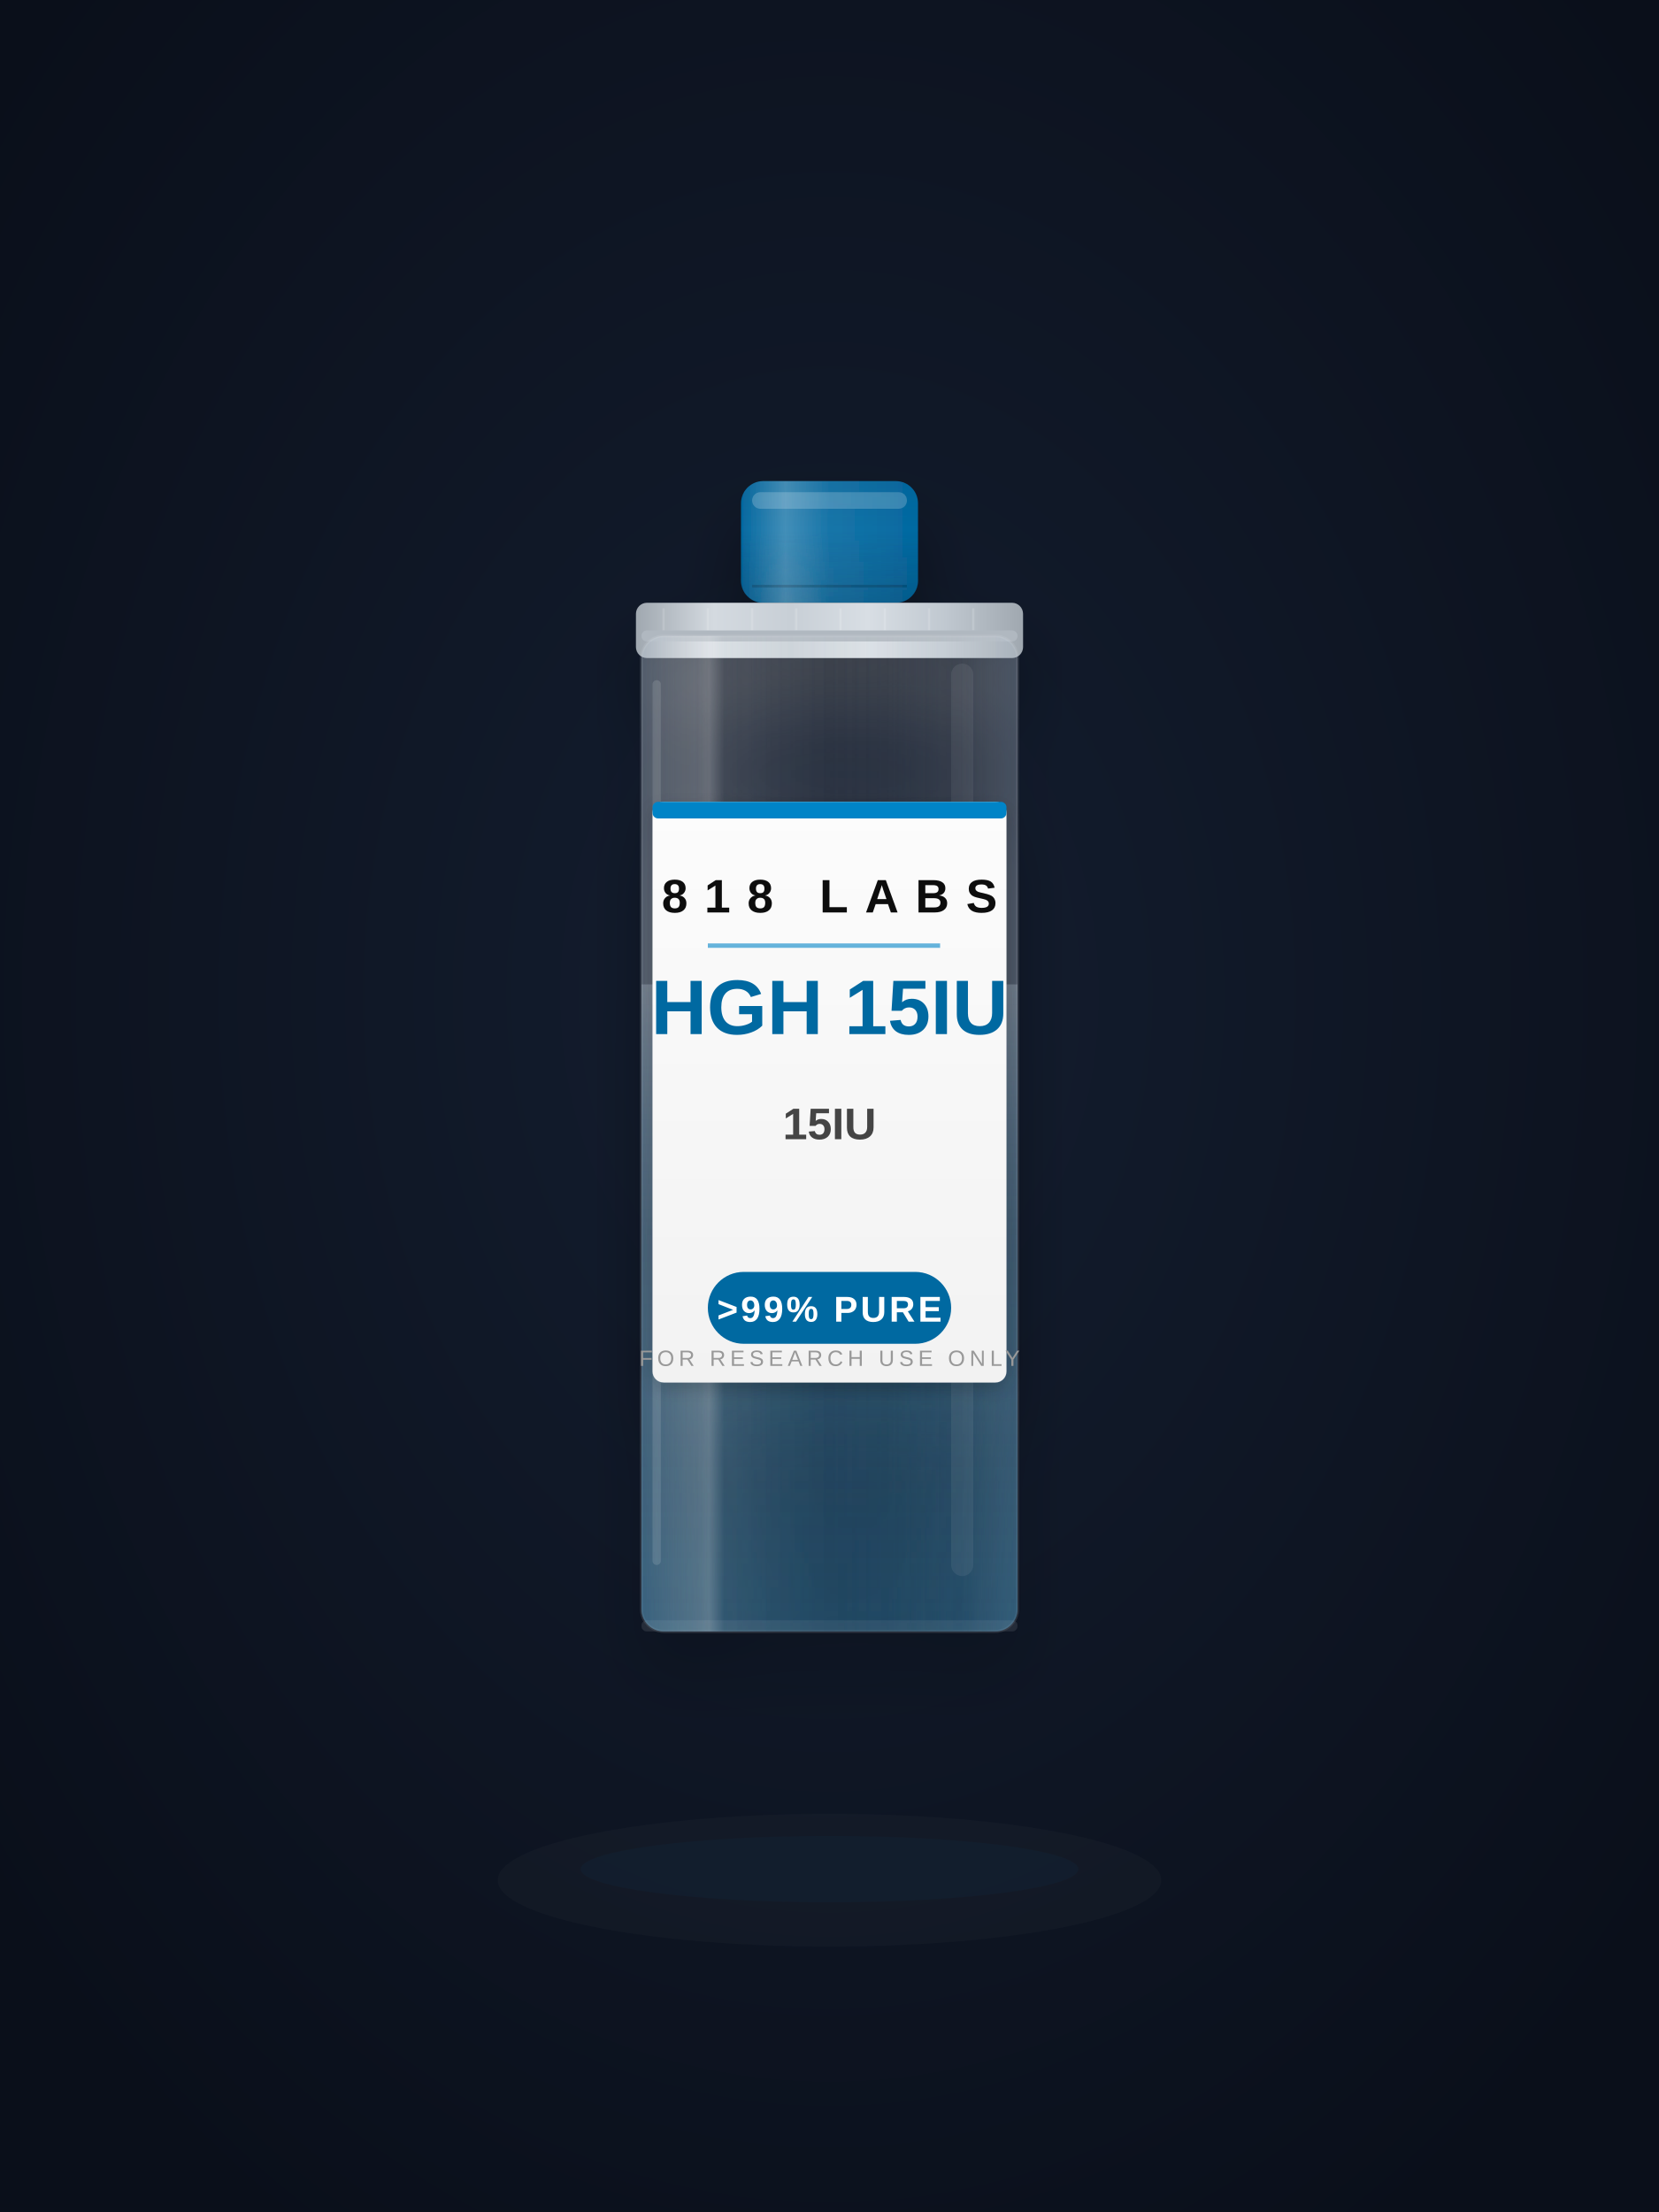
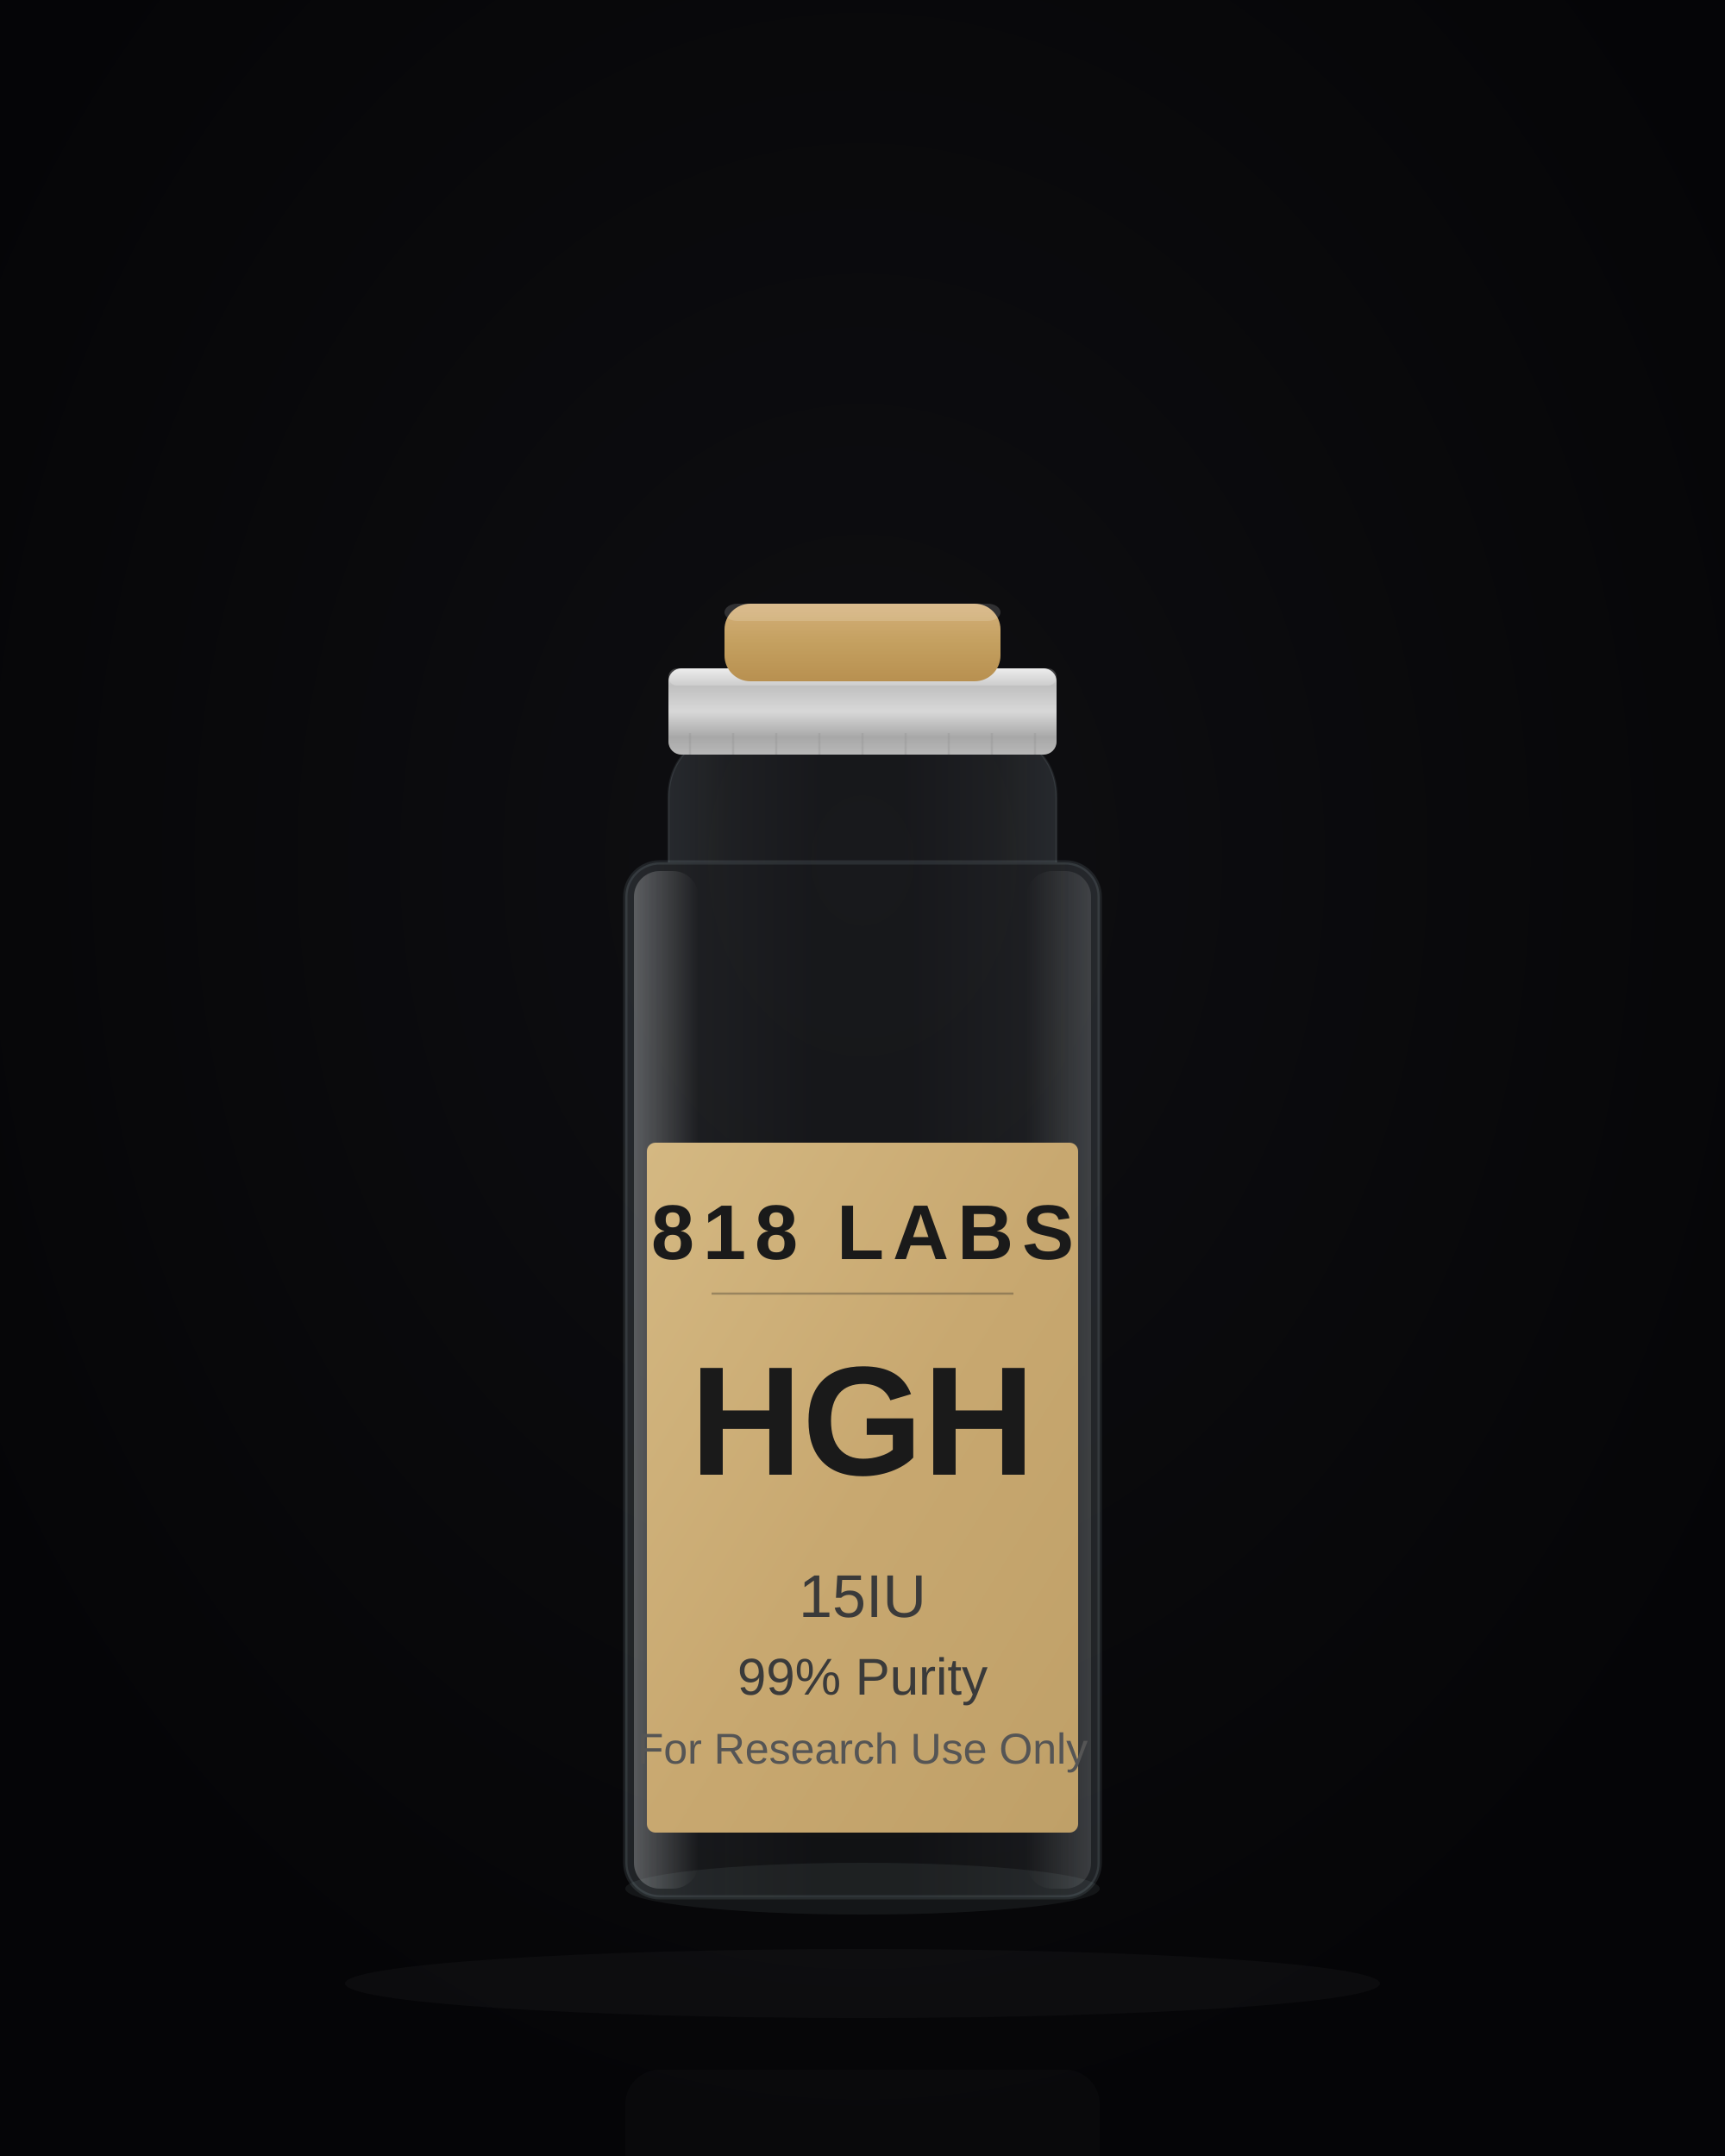
- <svg xmlns="http://www.w3.org/2000/svg" viewBox="0 0 300 400" width="300" height="400">
+ <svg xmlns="http://www.w3.org/2000/svg" viewBox="0 0 400 500" width="400" height="500">
  <defs>
-     <radialGradient id="rbghgh15iu" cx="50%" cy="45%" r="65%">
-       <stop offset="0%" stop-color="#141e30" />
-       <stop offset="100%" stop-color="#0a0f1a" />
+     <radialGradient id="bg" cx="50%" cy="40%" r="60%">
+       <stop offset="0%" stop-color="#0f0f12" />
+       <stop offset="100%" stop-color="#050507" />
    </radialGradient>
-     <linearGradient id="glasshgh15iu" x1="0" y1="0" x2="1" y2="0">
-       <stop offset="0%" stop-color="#b8c5d4" stop-opacity="0.35" />
-       <stop offset="15%" stop-color="#e8edf2" stop-opacity="0.12" />
-       <stop offset="35%" stop-color="#f8fafc" stop-opacity="0.06" />
-       <stop offset="50%" stop-color="#f8fafc" stop-opacity="0.04" />
-       <stop offset="65%" stop-color="#f8fafc" stop-opacity="0.06" />
-       <stop offset="85%" stop-color="#e8edf2" stop-opacity="0.12" />
-       <stop offset="100%" stop-color="#b8c5d4" stop-opacity="0.3" />
+     <linearGradient id="glass" x1="0" y1="0" x2="1" y2="0">
+       <stop offset="0%" stop-color="rgba(180,200,210,0.15)" />
+       <stop offset="15%" stop-color="rgba(220,235,240,0.08)" />
+       <stop offset="40%" stop-color="rgba(200,215,225,0.05)" />
+       <stop offset="60%" stop-color="rgba(200,215,225,0.05)" />
+       <stop offset="85%" stop-color="rgba(220,235,240,0.08)" />
+       <stop offset="100%" stop-color="rgba(180,200,210,0.15)" />
    </linearGradient>
-     <linearGradient id="shinehgh15iu" x1="0" y1="0" x2="1" y2="0">
-       <stop offset="0%" stop-color="white" stop-opacity="0" />
-       <stop offset="18%" stop-color="white" stop-opacity="0.25" />
-       <stop offset="22%" stop-color="white" stop-opacity="0.08" />
-       <stop offset="100%" stop-color="white" stop-opacity="0" />
+     <linearGradient id="glassHL" x1="0" y1="0" x2="1" y2="0">
+       <stop offset="0%" stop-color="rgba(255,255,255,0.25)" />
+       <stop offset="100%" stop-color="rgba(255,255,255,0)" />
    </linearGradient>
-     <linearGradient id="liqhgh15iu" x1="0" y1="0" x2="0" y2="1">
-       <stop offset="0%" stop-color="#e0f2fe" stop-opacity="0.2" />
-       <stop offset="40%" stop-color="#0284c7" stop-opacity="0.12" />
-       <stop offset="100%" stop-color="#0284c7" stop-opacity="0.25" />
+     <linearGradient id="glassHR" x1="0" y1="0" x2="1" y2="0">
+       <stop offset="0%" stop-color="rgba(255,255,255,0)" />
+       <stop offset="100%" stop-color="rgba(255,255,255,0.12)" />
    </linearGradient>
-     <linearGradient id="caphgh15iu" x1="0" y1="0" x2="0" y2="1">
-       <stop offset="0%" stop-color="#0369a1" stop-opacity="0.95" />
-       <stop offset="40%" stop-color="#0369a1" />
-       <stop offset="100%" stop-color="#0369a1" stop-opacity="0.8" />
+     <linearGradient id="silver" x1="0" y1="0" x2="0" y2="1">
+       <stop offset="0%" stop-color="#e8e8e8" />
+       <stop offset="20%" stop-color="#c0c0c0" />
+       <stop offset="50%" stop-color="#d8d8d8" />
+       <stop offset="80%" stop-color="#a8a8a8" />
+       <stop offset="100%" stop-color="#b8b8b8" />
    </linearGradient>
-     <linearGradient id="caphihgh15iu" x1="0" y1="0" x2="1" y2="0">
-       <stop offset="0%" stop-color="white" stop-opacity="0" />
-       <stop offset="25%" stop-color="white" stop-opacity="0.25" />
-       <stop offset="50%" stop-color="white" stop-opacity="0.08" />
-       <stop offset="100%" stop-color="white" stop-opacity="0" />
+     <linearGradient id="goldCap" x1="0" y1="0" x2="0" y2="1">
+       <stop offset="0%" stop-color="#d4b07a" />
+       <stop offset="50%" stop-color="#c4a060" />
+       <stop offset="100%" stop-color="#b89050" />
    </linearGradient>
-     <linearGradient id="crimphgh15iu" x1="0" y1="0" x2="1" y2="0">
-       <stop offset="0%" stop-color="#a0a8b0" />
-       <stop offset="20%" stop-color="#d4dae0" />
-       <stop offset="40%" stop-color="#c8cfd6" />
-       <stop offset="60%" stop-color="#d8dee4" />
-       <stop offset="80%" stop-color="#c0c8d0" />
-       <stop offset="100%" stop-color="#a0a8b0" />
+     <linearGradient id="label" x1="0" y1="0" x2="1" y2="1">
+       <stop offset="0%" stop-color="#d4b882" />
+       <stop offset="50%" stop-color="#c8a870" />
+       <stop offset="100%" stop-color="#bfa068" />
    </linearGradient>
-     <linearGradient id="lblhgh15iu" x1="0" y1="0" x2="0" y2="1">
-       <stop offset="0%" stop-color="#fcfcfc" />
-       <stop offset="100%" stop-color="#f2f2f2" />
+     <linearGradient id="reflect" x1="0" y1="0" x2="0" y2="1">
+       <stop offset="0%" stop-color="rgba(180,200,210,0.08)" />
+       <stop offset="100%" stop-color="rgba(0,0,0,0)" />
    </linearGradient>
-     <filter id="vshadowhgh15iu">
-       <feGaussianBlur in="SourceAlpha" stdDeviation="6" />
-       <feOffset dy="8" />
-       <feComponentTransfer>
-         <feFuncA type="linear" slope="0.35" />
-       </feComponentTransfer>
-       <feMerge>
-         <feMergeNode />
-         <feMergeNode in="SourceGraphic" />
-       </feMerge>
-     </filter>
-     <filter id="ishadowhgh15iu">
-       <feGaussianBlur in="SourceAlpha" stdDeviation="1.5" />
-       <feOffset dy="1" />
-       <feComponentTransfer>
-         <feFuncA type="linear" slope="0.15" />
-       </feComponentTransfer>
-       <feMerge>
-         <feMergeNode />
-         <feMergeNode in="SourceGraphic" />
-       </feMerge>
-     </filter>
-     <clipPath id="vcliphgh15iu">
-       <rect x="116" y="115" width="68" height="180" rx="4" />
-     </clipPath>
  </defs>
-   <rect width="300" height="400" fill="url(#rbghgh15iu)" />
-   <ellipse cx="150" cy="340" rx="60" ry="12" fill="white" opacity="0.02" />
-   <ellipse cx="150" cy="338" rx="45" ry="6" fill="#0284c7" opacity="0.04" />
-   <g filter="url(#vshadowhgh15iu)">
-     <rect x="134" y="87" width="32" height="22" rx="4" fill="url(#caphgh15iu)" />
-     <rect x="134" y="87" width="32" height="22" rx="4" fill="url(#caphihgh15iu)" />
-     <rect x="136" y="89" width="28" height="3" rx="1.5" fill="white" opacity="0.2" />
-     <line x1="136" y1="106" x2="164" y2="106" stroke="black" stroke-opacity="0.15" stroke-width="0.5" />
-     <rect x="115" y="109" width="70" height="10" rx="2" fill="url(#crimphgh15iu)" />
-     <line x1="120" y1="110" x2="120" y2="114" stroke="white" stroke-opacity="0.15" stroke-width="0.4" />
-     <line x1="128" y1="110" x2="128" y2="114" stroke="white" stroke-opacity="0.15" stroke-width="0.4" />
-     <line x1="136" y1="110" x2="136" y2="114" stroke="white" stroke-opacity="0.15" stroke-width="0.4" />
-     <line x1="144" y1="110" x2="144" y2="114" stroke="white" stroke-opacity="0.15" stroke-width="0.4" />
-     <line x1="152" y1="110" x2="152" y2="114" stroke="white" stroke-opacity="0.15" stroke-width="0.4" />
-     <line x1="160" y1="110" x2="160" y2="114" stroke="white" stroke-opacity="0.15" stroke-width="0.4" />
-     <line x1="168" y1="110" x2="168" y2="114" stroke="white" stroke-opacity="0.15" stroke-width="0.4" />
-     <line x1="176" y1="110" x2="176" y2="114" stroke="white" stroke-opacity="0.15" stroke-width="0.4" />
-     <rect x="116" y="114" width="68" height="2" rx="1" fill="#b0b8c0" />
-     <rect x="116" y="115" width="68" height="180" rx="4" fill="url(#glasshgh15iu)" stroke="white" stroke-opacity="0.08" stroke-width="0.5" />
-     <g clip-path="url(#vcliphgh15iu)">
-       <rect x="116" y="178" width="68" height="118.4" fill="url(#liqhgh15iu)" />
-       <ellipse cx="150" cy="178" rx="32" ry="3" fill="#0284c7" opacity="0.08" />
-     </g>
-     <rect x="116" y="115" width="68" height="180" rx="4" fill="url(#shinehgh15iu)" />
-     <rect x="172" y="120" width="4" height="165" rx="2" fill="white" opacity="0.06" />
-     <rect x="118" y="123" width="1.5" height="160" rx="0.75" fill="white" opacity="0.12" />
-     <g filter="url(#ishadowhgh15iu)">
-       <rect x="118" y="145" width="64" height="105" rx="2" fill="url(#lblhgh15iu)" />
-       <rect x="118" y="145" width="64" height="3" rx="1" fill="#0284c7" />
-       <text x="150" y="165" text-anchor="middle" font-family="'Helvetica Neue',Arial,sans-serif" font-size="8.5" font-weight="900" fill="#111" letter-spacing="3">818 LABS</text>
-       <line x1="128" y1="171" x2="170" y2="171" stroke="#0284c7" stroke-width="0.8" stroke-opacity="0.6" />
-       <text x="150" y="187" text-anchor="middle" font-family="'Helvetica Neue',Arial,sans-serif" font-size="14" font-weight="800" fill="#0369a1">HGH 15IU</text>
-       <text x="150" y="206" text-anchor="middle" font-family="'Helvetica Neue',Arial,sans-serif" font-size="8" font-weight="700" fill="#444">15IU</text>
-       <rect x="128" y="230" width="44" height="13" rx="6.5" fill="#0369a1" />
-       <text x="150" y="239" text-anchor="middle" font-family="'Helvetica Neue',Arial,sans-serif" font-size="6.5" font-weight="700" fill="white" letter-spacing="0.5">&gt;99% PURE</text>
-       <text x="150" y="247" text-anchor="middle" font-family="'Helvetica Neue',Arial,sans-serif" font-size="4" font-weight="500" fill="#999" letter-spacing="0.8">FOR RESEARCH USE ONLY</text>
-     </g>
-     <rect x="116" y="293" width="68" height="2" rx="1" fill="white" opacity="0.06" />
+   <rect width="400" height="500" fill="url(#bg)" />
+   <ellipse cx="200" cy="460" rx="120" ry="8" fill="rgba(255,255,255,0.03)" />
+   <g opacity="0.08" transform="translate(0,920) scale(1,-1)">
+     <rect x="145" y="200" width="110" height="240" rx="8" fill="rgba(160,180,190,0.3)" />
  </g>
+   <rect x="145" y="200" width="110" height="240" rx="8" fill="url(#glass)" stroke="rgba(180,200,210,0.12)" stroke-width="1" />
+   <rect x="147" y="202" width="15" height="236" rx="6" fill="url(#glassHL)" />
+   <rect x="238" y="202" width="15" height="236" rx="6" fill="url(#glassHR)" />
+   <ellipse cx="200" cy="438" rx="55" ry="6" fill="rgba(180,200,210,0.08)" />
+   <path d="M155,200 L155,185 Q155,175 165,170 L235,170 Q245,175 245,185 L245,200" fill="url(#glass)" stroke="rgba(180,200,210,0.1)" stroke-width="0.5" />
+   <rect x="155" y="155" width="90" height="20" rx="3" fill="url(#silver)" />
+   <line x1="160" y1="170" x2="160" y2="175" stroke="rgba(150,150,150,0.4)" stroke-width="0.5" />
+   <line x1="170" y1="170" x2="170" y2="175" stroke="rgba(150,150,150,0.4)" stroke-width="0.5" />
+   <line x1="180" y1="170" x2="180" y2="175" stroke="rgba(150,150,150,0.4)" stroke-width="0.5" />
+   <line x1="190" y1="170" x2="190" y2="175" stroke="rgba(150,150,150,0.4)" stroke-width="0.5" />
+   <line x1="200" y1="170" x2="200" y2="175" stroke="rgba(150,150,150,0.4)" stroke-width="0.5" />
+   <line x1="210" y1="170" x2="210" y2="175" stroke="rgba(150,150,150,0.4)" stroke-width="0.5" />
+   <line x1="220" y1="170" x2="220" y2="175" stroke="rgba(150,150,150,0.4)" stroke-width="0.5" />
+   <line x1="230" y1="170" x2="230" y2="175" stroke="rgba(150,150,150,0.4)" stroke-width="0.5" />
+   <line x1="240" y1="170" x2="240" y2="175" stroke="rgba(150,150,150,0.4)" stroke-width="0.5" />
+   <rect x="155" y="155" width="90" height="4" rx="2" fill="rgba(255,255,255,0.2)" />
+   <rect x="168" y="140" width="64" height="18" rx="6" fill="url(#goldCap)" />
+   <rect x="168" y="140" width="64" height="4" rx="3" fill="rgba(255,255,255,0.15)" />
+   <rect x="150" y="265" width="100" height="160" rx="2" fill="url(#label)" />
+   <text x="200" y="292" font-family="Arial Black, Arial, sans-serif" font-size="18" font-weight="900" fill="#1a1a1a" text-anchor="middle" letter-spacing="2">818 LABS</text>
+   <line x1="165" y1="300" x2="235" y2="300" stroke="#1a1a1a" stroke-width="0.5" opacity="0.3" />
+   <text x="200" y="342" font-family="Arial Black, Arial, sans-serif" font-size="36" font-weight="900" fill="#1a1a1a" text-anchor="middle">HGH</text>
+   <text x="200" y="375" font-family="Arial, sans-serif" font-size="14" fill="#3a3a3a" text-anchor="middle">15IU</text>
+   <text x="200" y="393" font-family="Arial, sans-serif" font-size="12" fill="#3a3a3a" text-anchor="middle">99% Purity</text>
+   <text x="200" y="409" font-family="Arial, sans-serif" font-size="10" fill="#555555" text-anchor="middle">For Research Use Only</text>
</svg>
